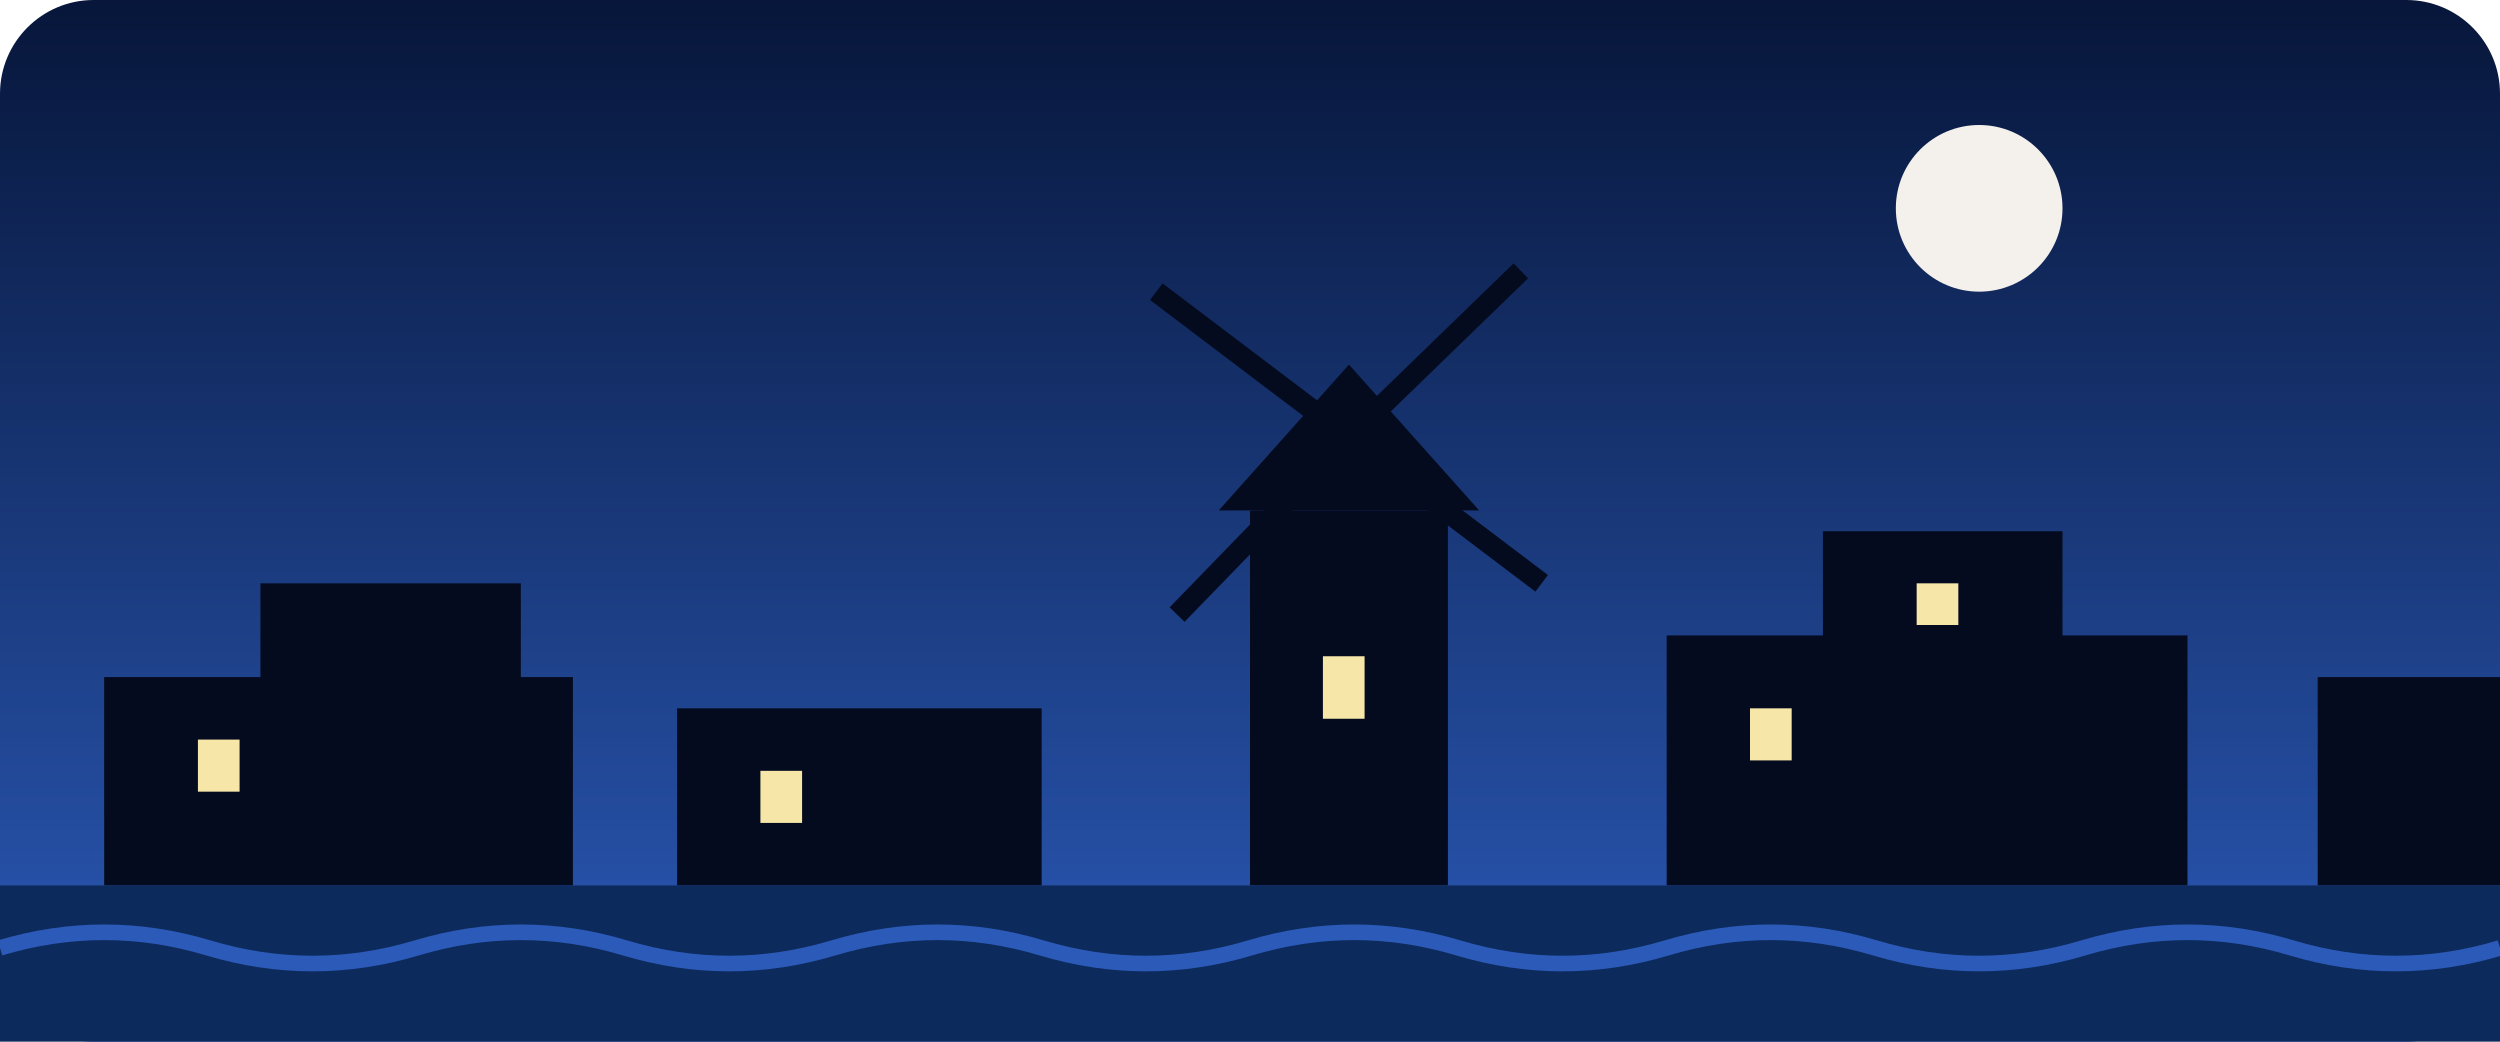
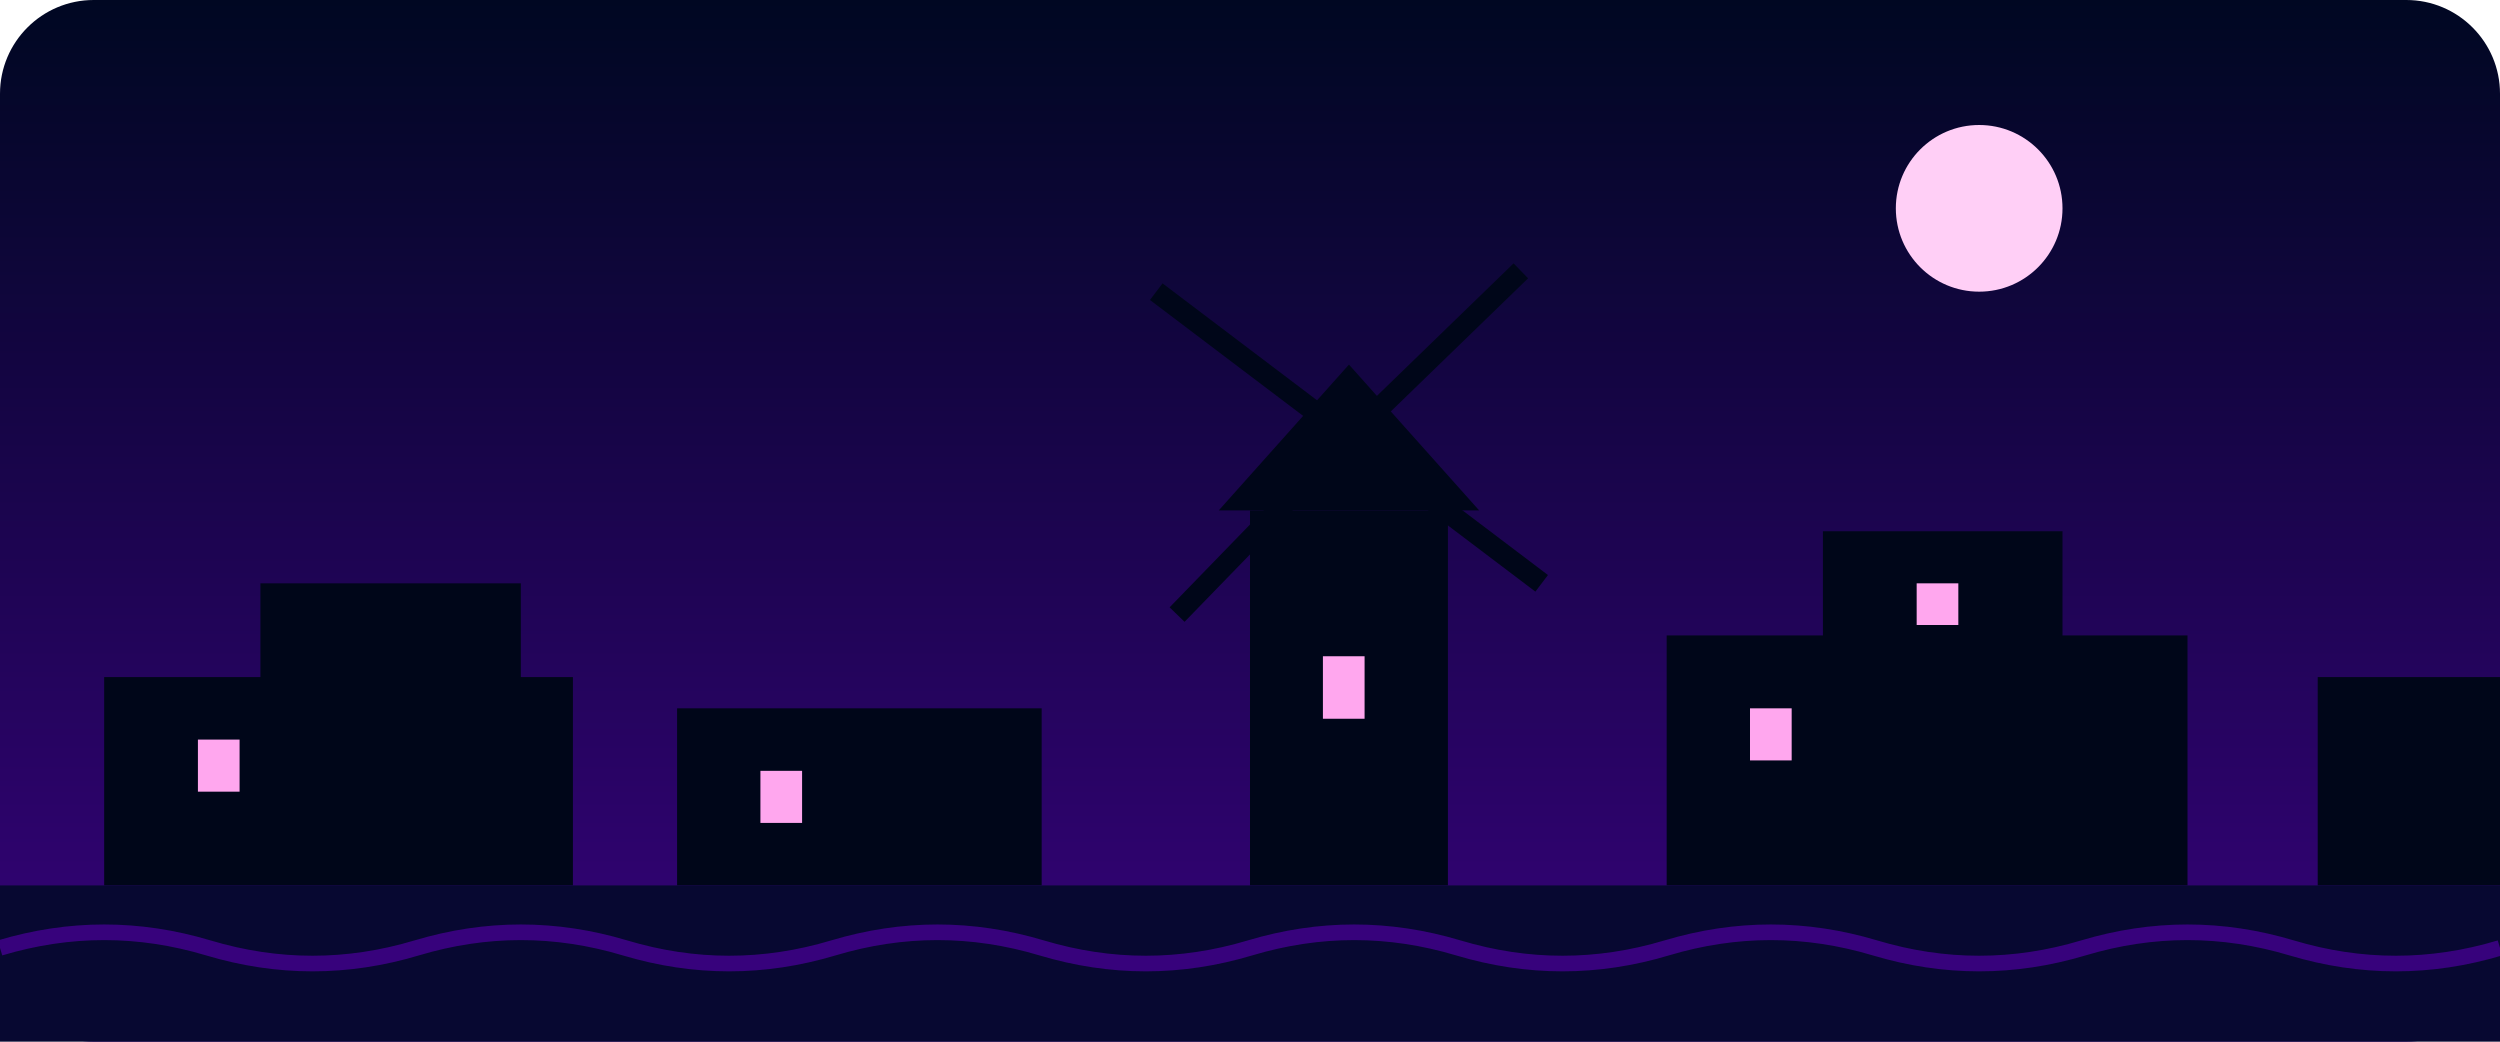
<svg xmlns="http://www.w3.org/2000/svg" viewBox="0 0 480 200" width="480" height="200">
  <defs>
    <linearGradient id="sky" x1="0" y1="0" x2="0" y2="1">
-       <stop offset="0" stop-color="#07163a" />
-       <stop offset="1" stop-color="#2b5ab8" />
+       <stop offset="0" stop-color="#000722" />
+       <stop offset="1" stop-color="#37027c" />
    </linearGradient>
  </defs>
  <rect width="480" height="200" rx="18" fill="url(#sky)" />
-   <circle cx="380" cy="40" r="16" fill="#f4f1ec" />
-   <g fill="#050b1f">
+   <circle cx="380" cy="40" r="16" fill="#ffcff6" />
+   <g fill="#000619">
    <rect x="20" y="130" width="90" height="40" />
    <rect x="50" y="112" width="50" height="22" />
    <rect x="130" y="136" width="70" height="34" />
    <rect x="320" y="122" width="100" height="48" />
    <rect x="350" y="102" width="46" height="24" />
    <rect x="240" y="98" width="38" height="72" />
    <path d="M234 98 L259 70 L284 98 Z" />
-     <path d="M259 84 L222 56 M259 84 L296 112 M259 84 L226 118 M259 84 L292 52" stroke="#050b1f" stroke-width="4" fill="none" />
+     <path d="M259 84 L222 56 M259 84 L296 112 M259 84 L226 118 M259 84 L292 52" stroke="#000619" stroke-width="4" fill="none" />
    <rect x="445" y="130" width="35" height="40" />
-     <g fill="#f6e7a8">
+     <g fill="#ffa7ee">
      <rect x="38" y="142" width="8" height="10" />
      <rect x="146" y="148" width="8" height="10" />
      <rect x="336" y="136" width="8" height="10" />
      <rect x="368" y="112" width="8" height="8" />
      <rect x="254" y="126" width="8" height="12" />
    </g>
  </g>
-   <rect x="0" y="170" width="480" height="30" fill="#0c2a5c" />
-   <path d="M0 182 q20 -6 40 0 t40 0 t40 0 t40 0 t40 0 t40 0 t40 0 t40 0 t40 0 t40 0 t40 0 t40 0" stroke="#2b5ab8" stroke-width="3" fill="none" />
+   <rect x="0" y="170" width="480" height="30" fill="#070831" />
+   <path d="M0 182 q20 -6 40 0 t40 0 t40 0 t40 0 t40 0 t40 0 t40 0 t40 0 t40 0 t40 0 t40 0 t40 0" stroke="#37027c" stroke-width="3" fill="none" />
</svg>
